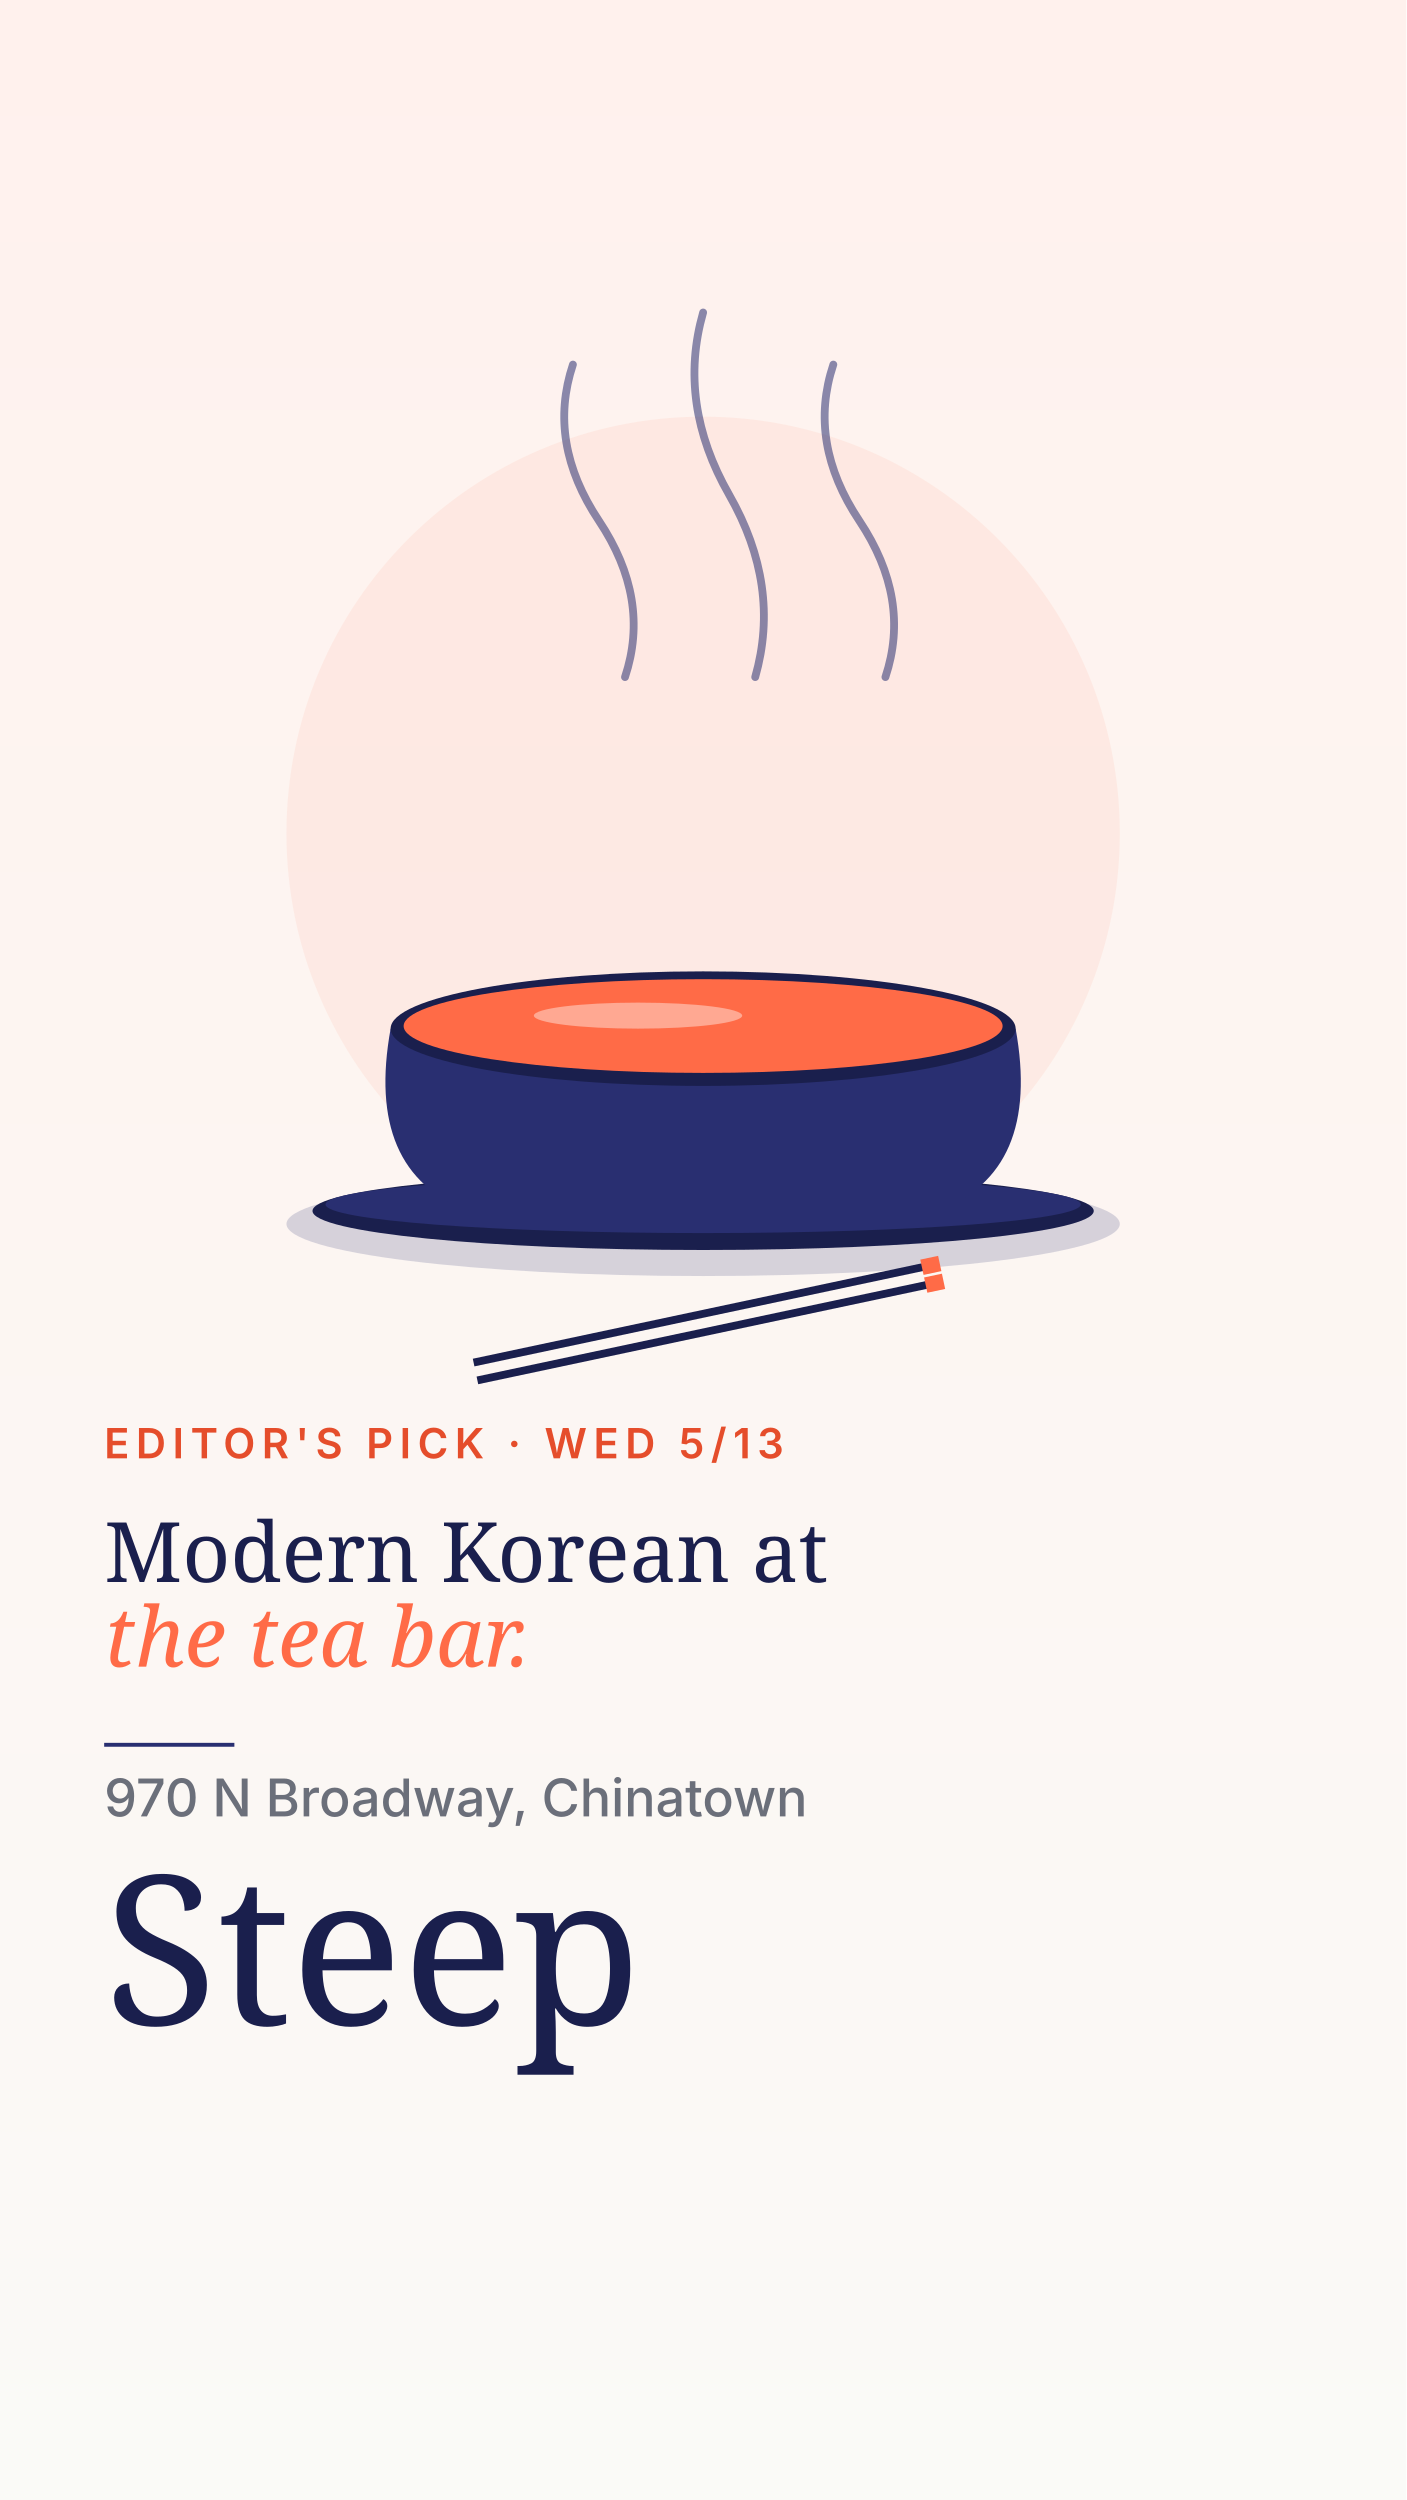
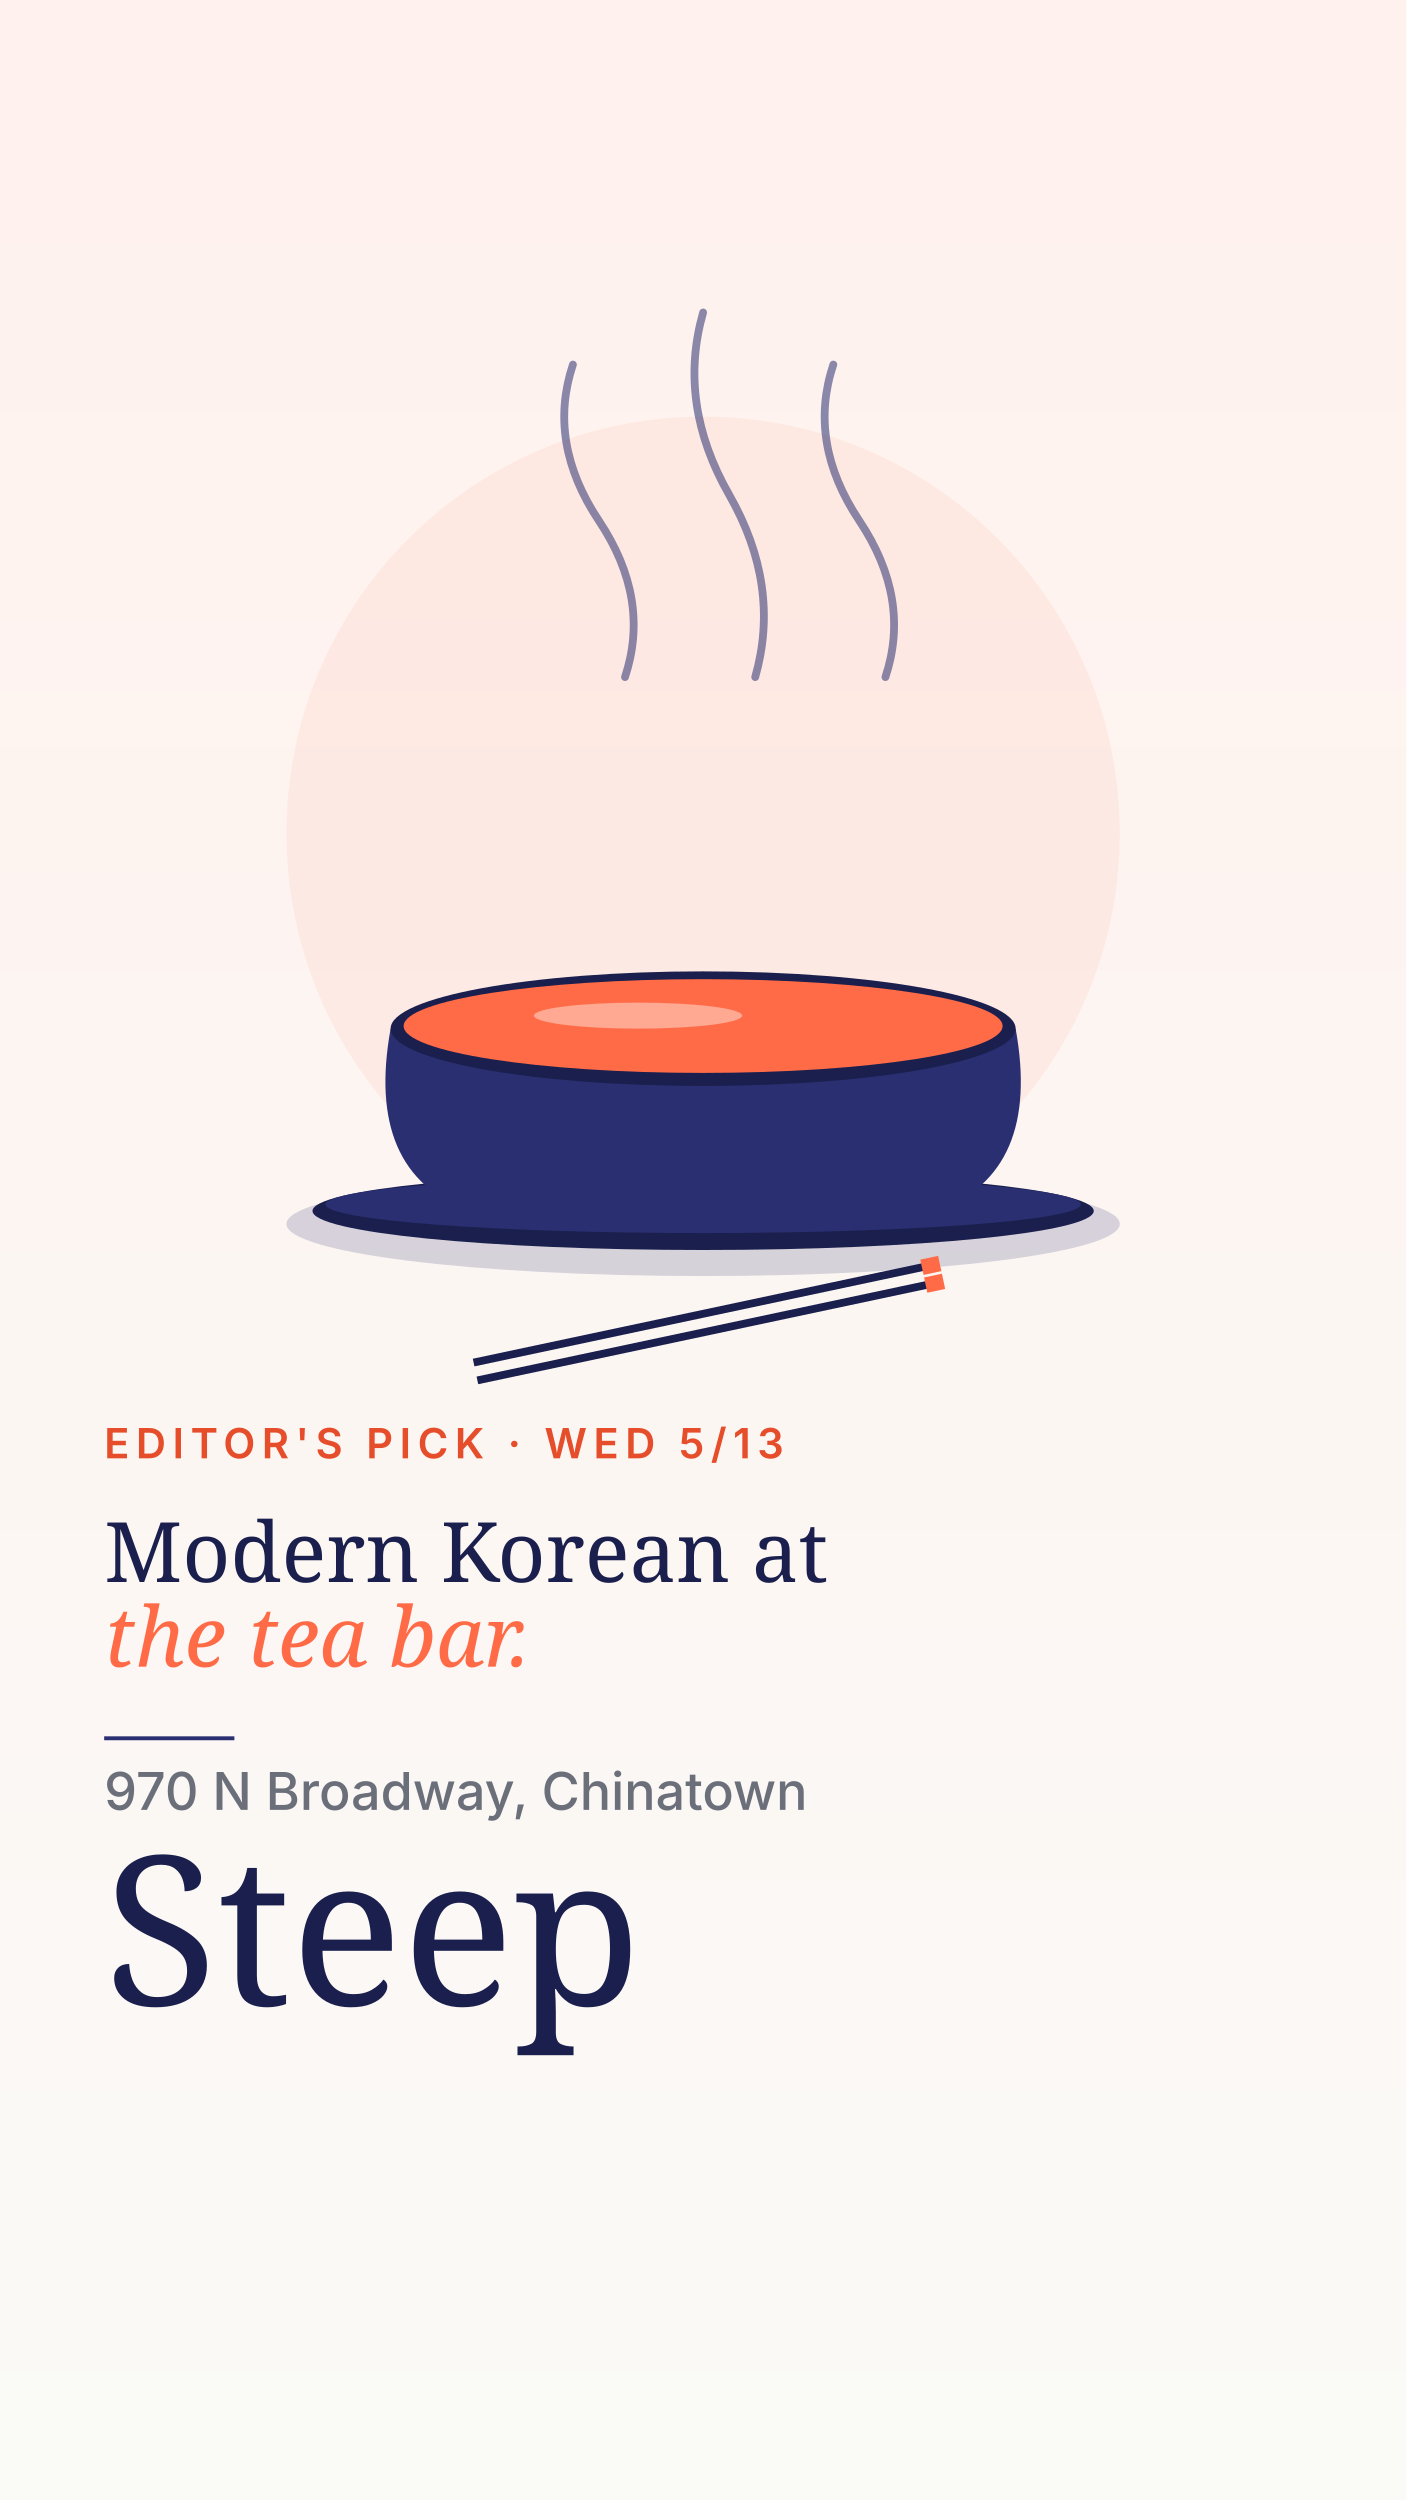
<svg xmlns="http://www.w3.org/2000/svg" viewBox="0 0 1080 1920" width="1080" height="1920">
  <defs>
    <linearGradient id="s3-bg" x1="0%" y1="0%" x2="0%" y2="100%">
      <stop offset="0%" stop-color="#FFF1ED" />
      <stop offset="100%" stop-color="#FAFAF7" />
    </linearGradient>
  </defs>
  <rect width="1080" height="1920" fill="url(#s3-bg)" />
  <circle cx="540" cy="640" r="320" fill="#FF6B47" opacity="0.08" />
  <g stroke="#292f71" stroke-width="6" fill="none" stroke-linecap="round" opacity="0.55">
    <path d="M 440,280 Q 420,340 460,400 Q 500,460 480,520" />
    <path d="M 540,240 Q 520,310 560,380 Q 600,450 580,520" />
    <path d="M 640,280 Q 620,340 660,400 Q 700,460 680,520" />
  </g>
  <g transform="translate(540, 760)">
    <ellipse cx="0" cy="180" rx="320" ry="40" fill="#292f71" opacity="0.18" />
    <ellipse cx="0" cy="170" rx="300" ry="30" fill="#1a1f4d" />
    <ellipse cx="0" cy="165" rx="290" ry="22" fill="#292f71" />
    <path d="M -240,30 Q -260,140 -180,170 L 180,170 Q 260,140 240,30 Z" fill="#292f71" />
    <ellipse cx="0" cy="30" rx="240" ry="44" fill="#1a1f4d" />
    <ellipse cx="0" cy="28" rx="230" ry="36" fill="#FF6B47" />
    <ellipse cx="-50" cy="20" rx="80" ry="10" fill="#FFF1ED" opacity="0.45" />
  </g>
  <g transform="translate(540, 1010) rotate(-12)">
    <rect x="-180" y="-4" width="360" height="6" fill="#1a1f4d" />
    <rect x="-180" y="10" width="360" height="6" fill="#1a1f4d" />
    <rect x="172" y="-7" width="14" height="12" fill="#FF6B47" />
    <rect x="172" y="7" width="14" height="12" fill="#FF6B47" />
  </g>
  <text x="80" y="1120" font-family="Inter, sans-serif" font-size="32" font-weight="600" fill="#E54D2B" letter-spacing="5">EDITOR'S PICK · WED 5/13</text>
  <text x="80" y="1215" font-family="Instrument Serif, Georgia, serif" font-size="64" fill="#1a1f4d">Modern Korean at</text>
  <text x="80" y="1280" font-family="Instrument Serif, Georgia, serif" font-style="italic" font-size="64" fill="#FF6B47">the tea bar.</text>
-   <line x1="80" y1="1340" x2="180" y2="1340" stroke="#292f71" stroke-width="3" />
-   <text x="80" y="1395" font-family="Inter, sans-serif" font-size="40" font-weight="500" fill="#6B6F7A">970 N Broadway, Chinatown</text>
-   <text x="80" y="1555" font-family="Instrument Serif, Georgia, serif" font-size="160" font-weight="500" fill="#1a1f4d">Steep</text>
+   <line x1="80" y1="1335" x2="180" y2="1335" stroke="#292f71" stroke-width="3" />
+   <text x="80" y="1390" font-family="Inter, sans-serif" font-size="40" font-weight="500" fill="#6B6F7A">970 N Broadway, Chinatown</text>
+   <text x="80" y="1540" font-family="Instrument Serif, Georgia, serif" font-size="160" font-weight="500" fill="#1a1f4d">Steep</text>
</svg>
